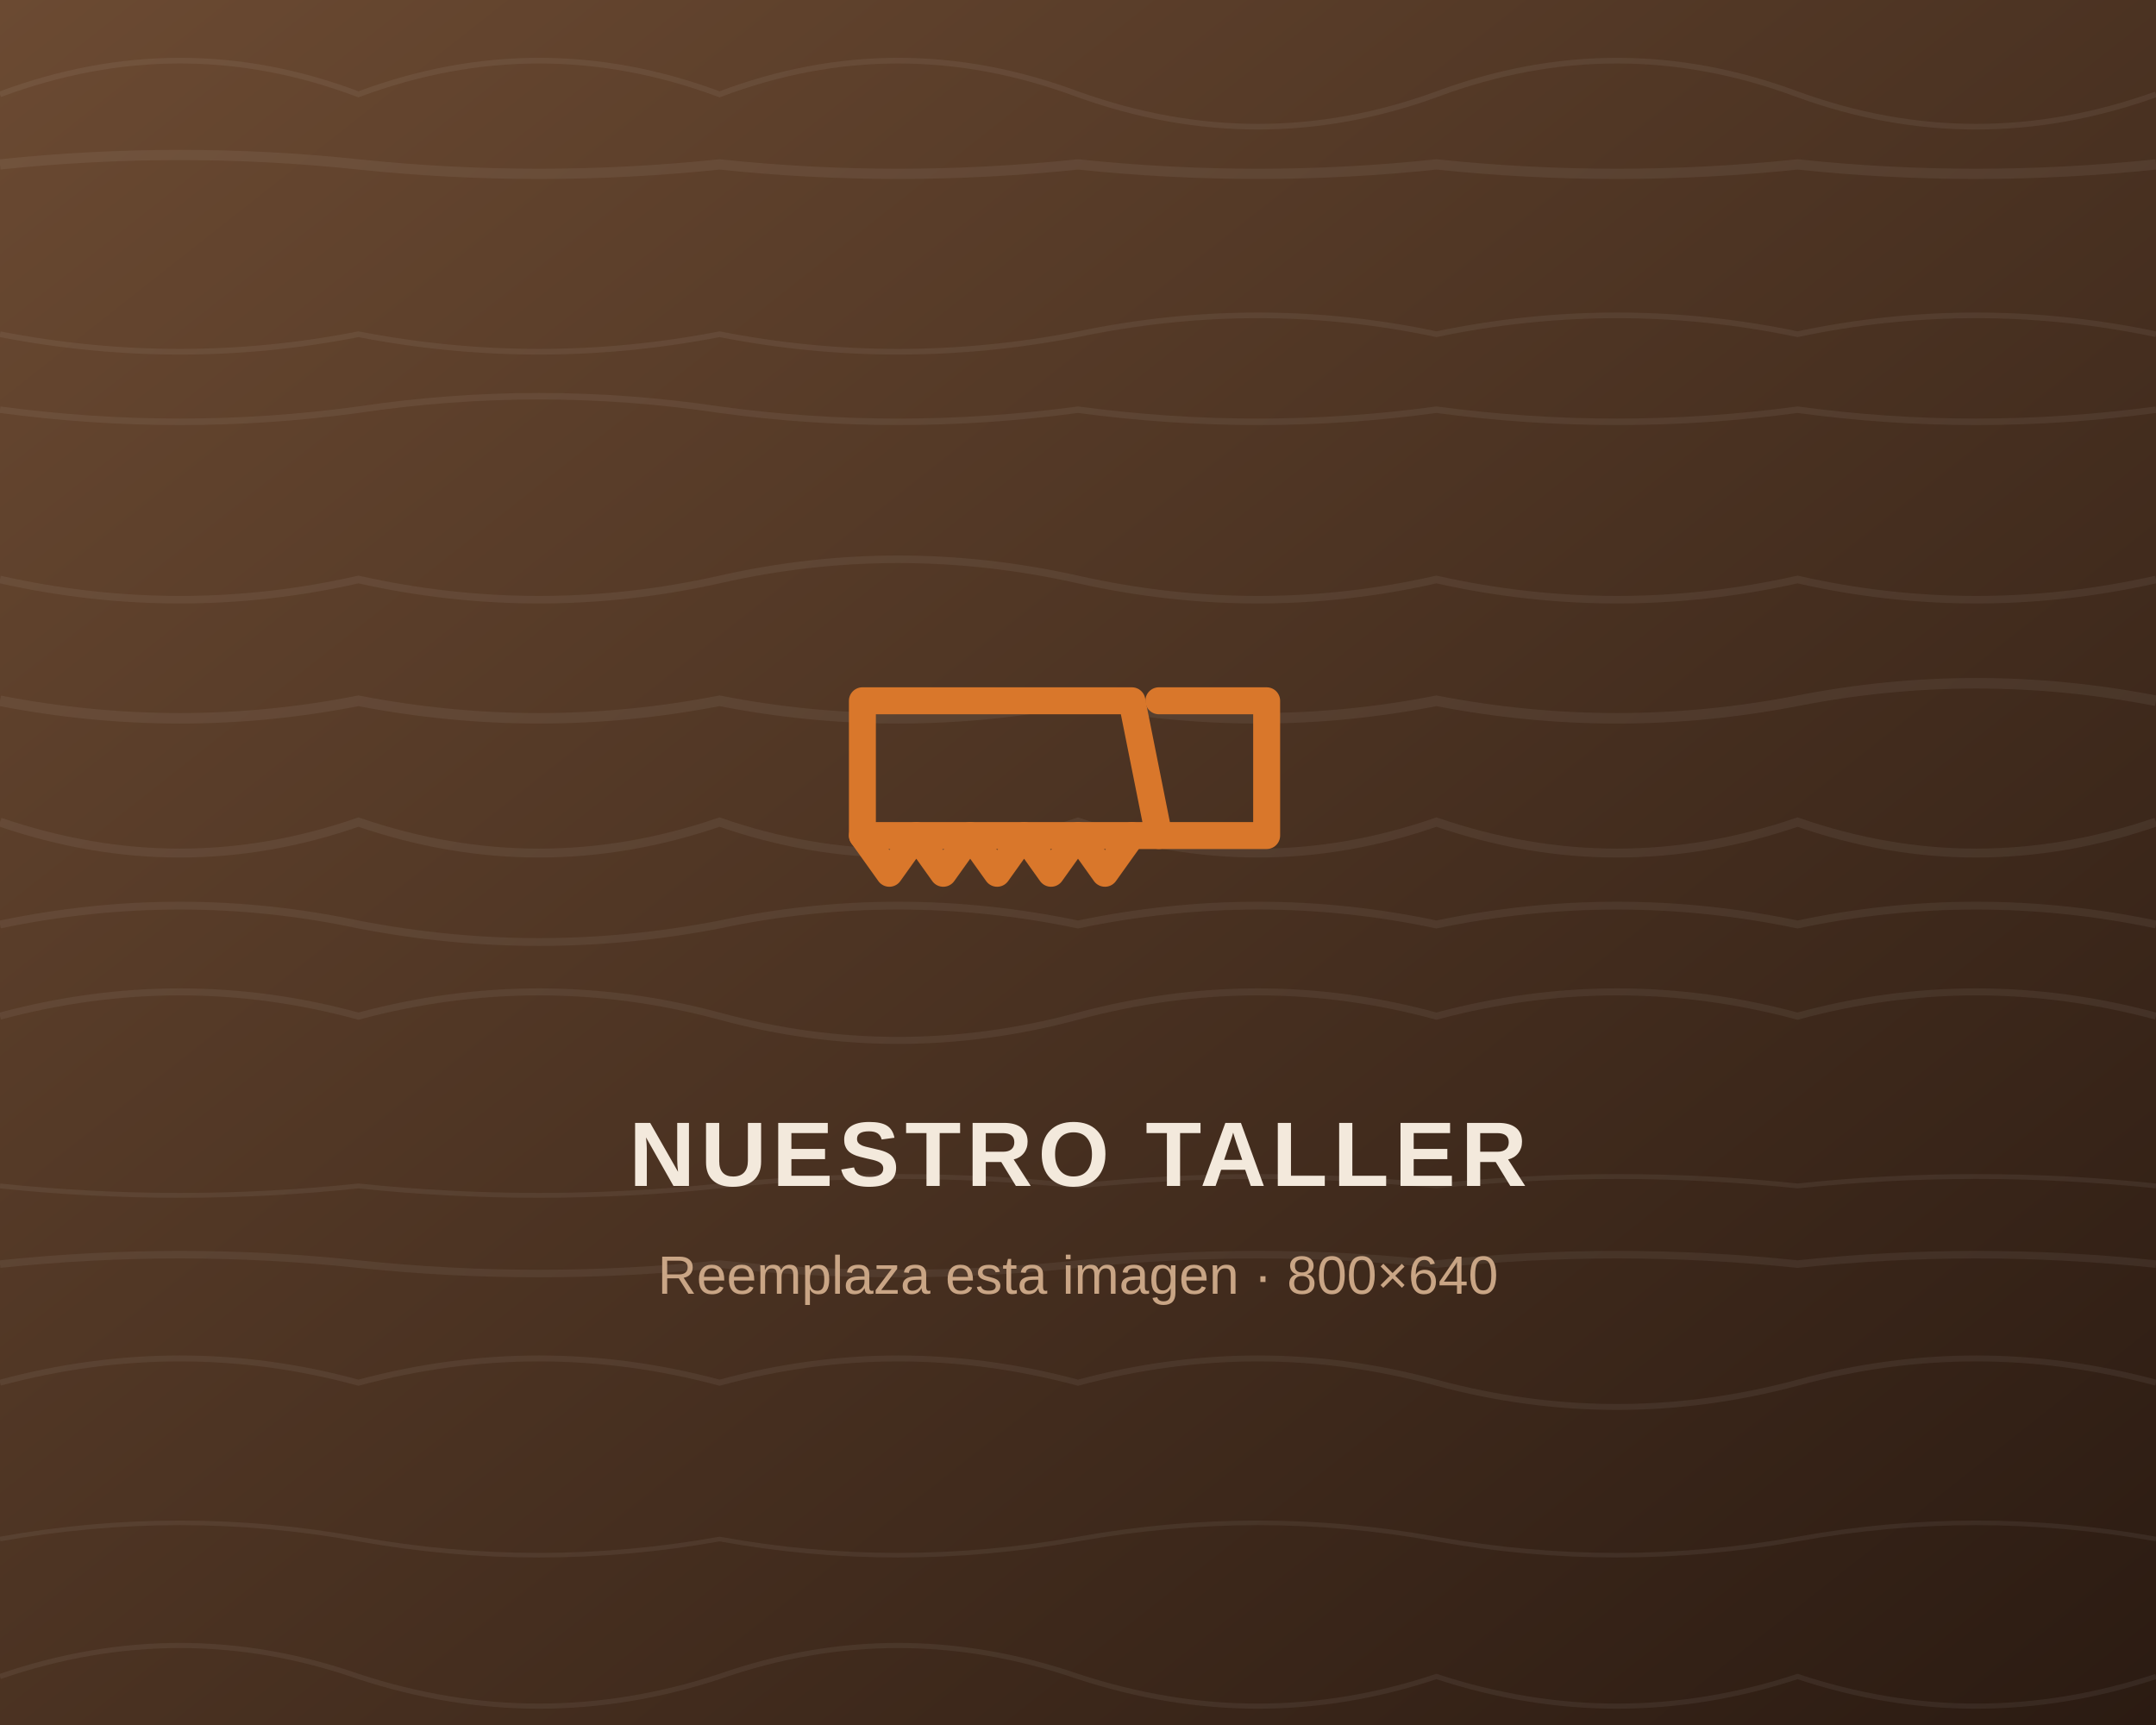
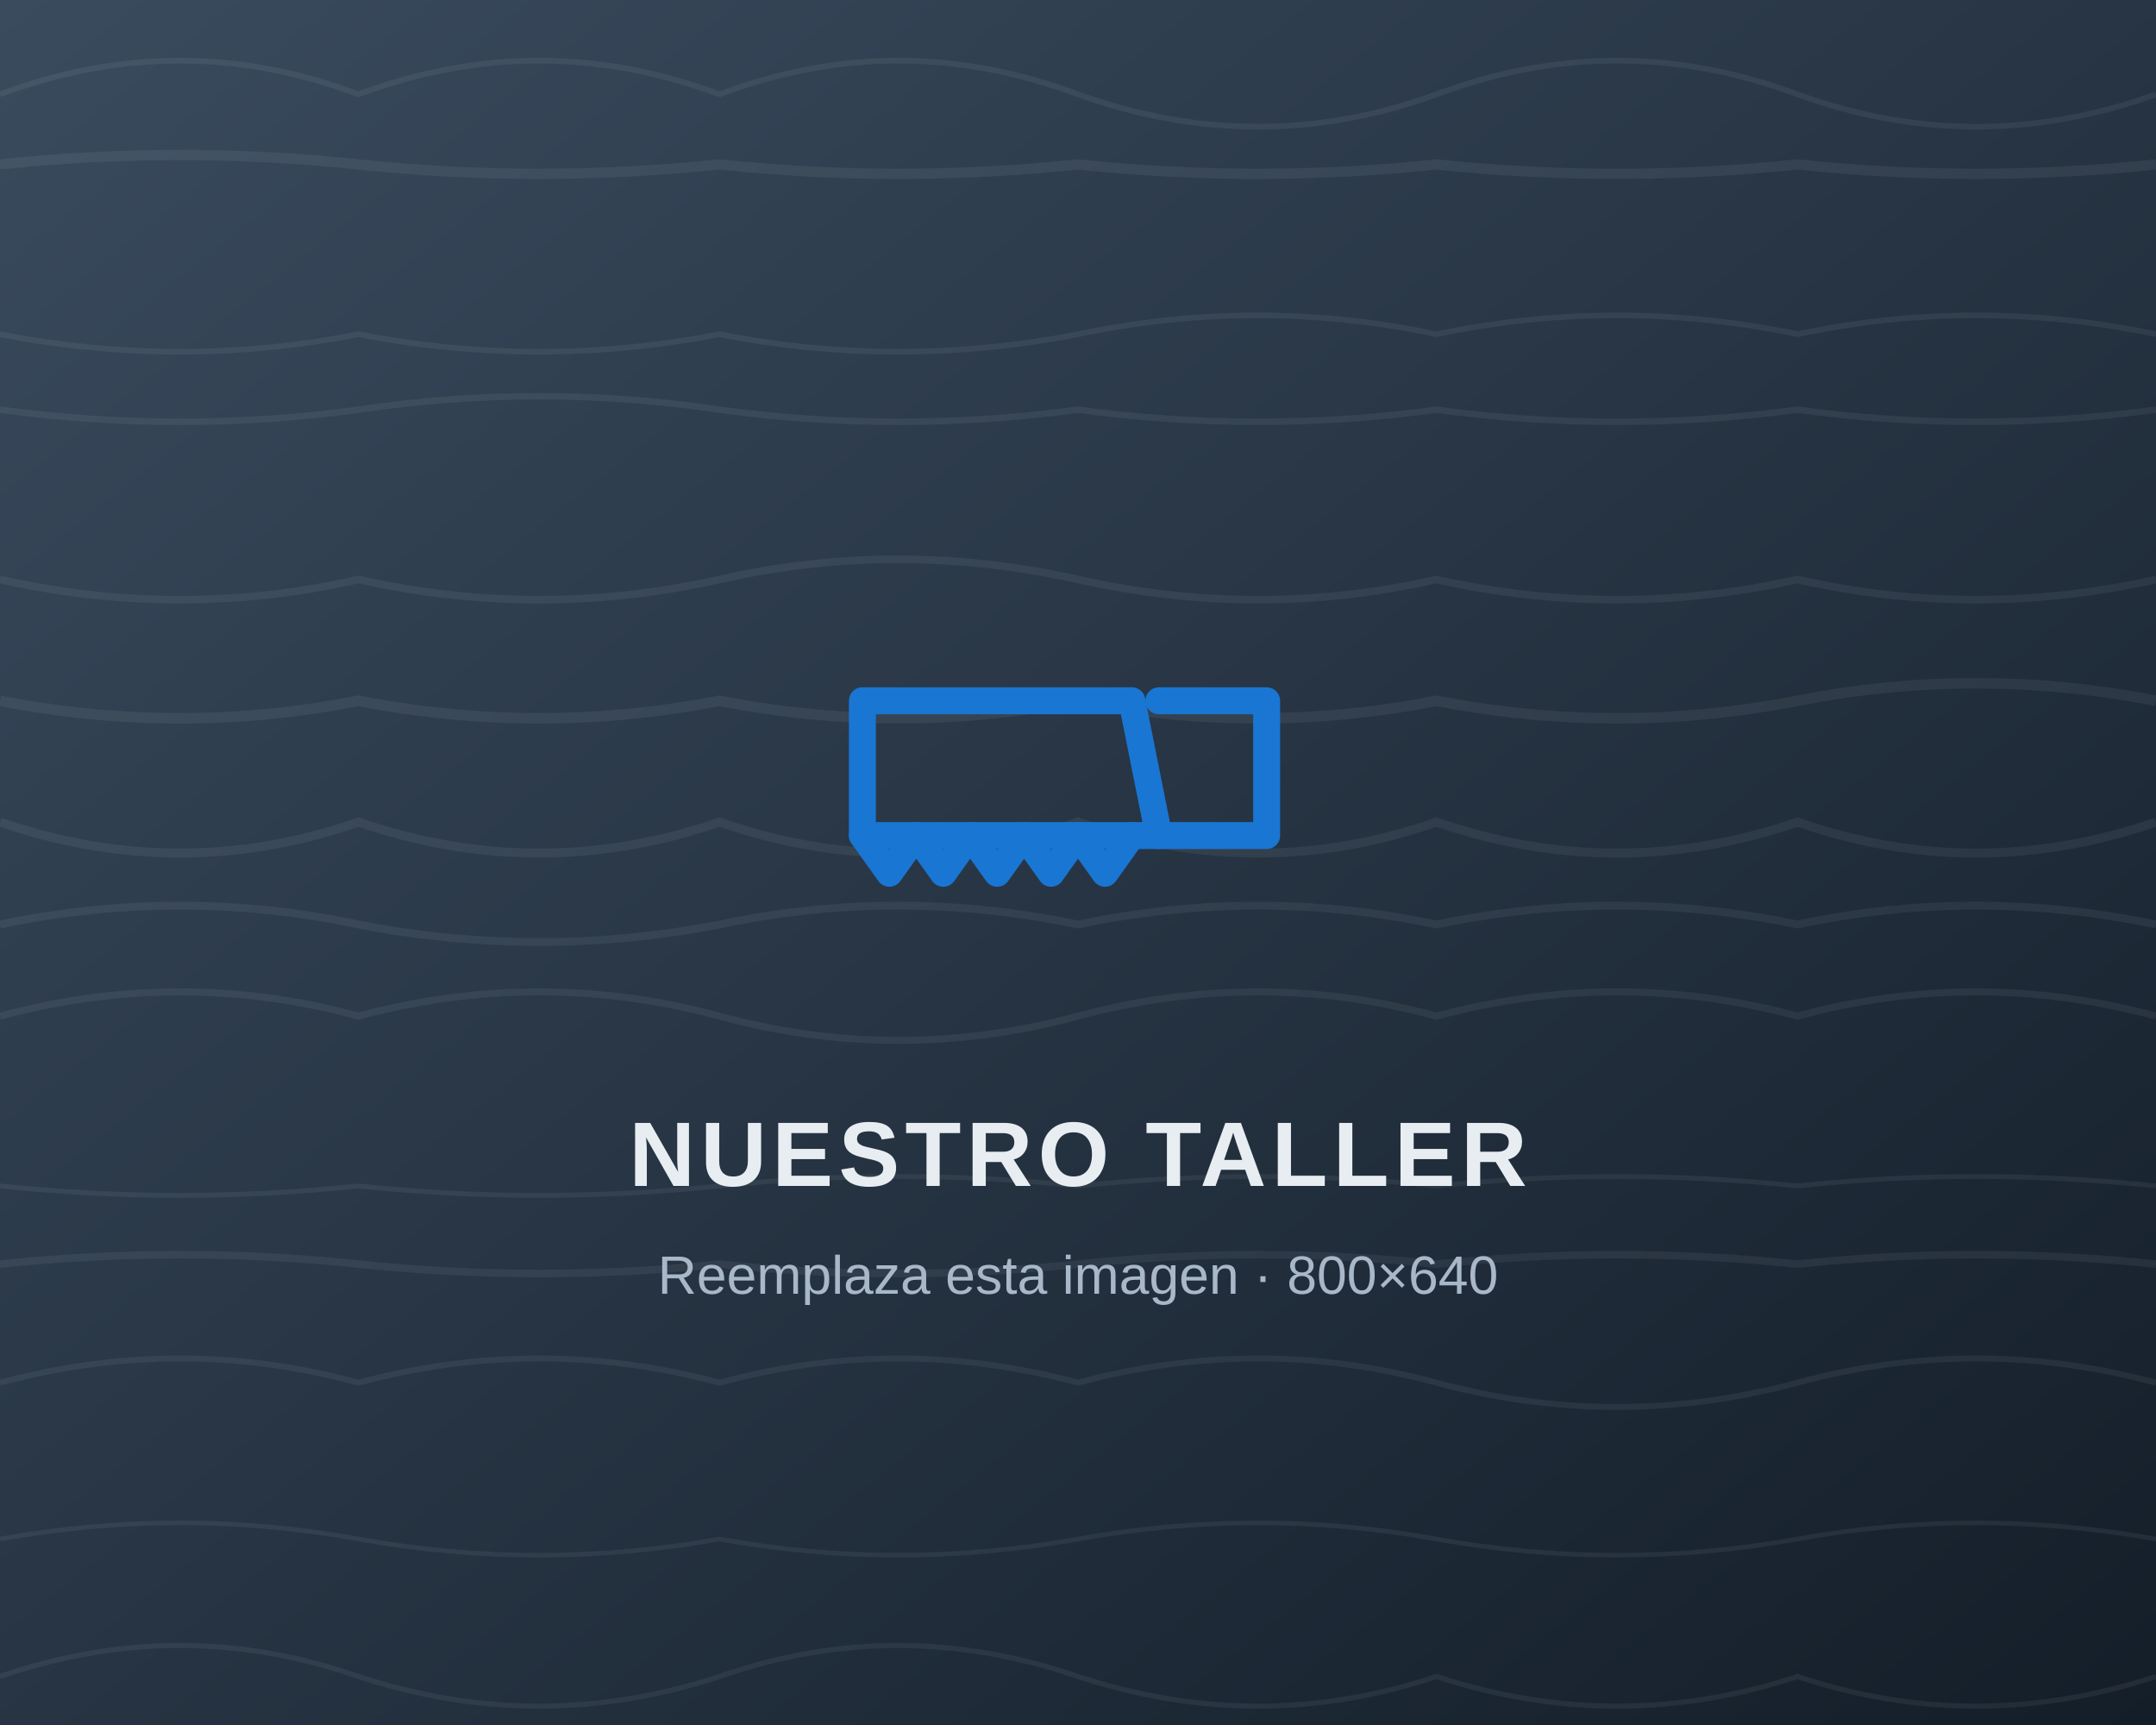
<svg xmlns="http://www.w3.org/2000/svg" viewBox="0 0 800 640" width="800" height="640">
  <defs>
    <linearGradient id="g" x1="0" y1="0" x2="1" y2="1">
-       <stop offset="0" stop-color="#6B4A32" />
-       <stop offset="1" stop-color="#2B1B12" />
+       <stop offset="0" stop-color="#3A4B5E" />
+       <stop offset="1" stop-color="#141E29" />
    </linearGradient>
  </defs>
  <rect width="800" height="640" fill="url(#g)" />
  <path d="M0 35 Q 67 10 133 35 Q 200 10 267 35 Q 333 10 400 35 Q 467 59 533 35 Q 600 10 667 35 Q 733 59 800 35 " fill="none" stroke="#FFFFFF" stroke-opacity="0.06" stroke-width="2.1" />
  <path d="M0 61 Q 67 54 133 61 Q 200 68 267 61 Q 333 68 400 61 Q 467 68 533 61 Q 600 68 667 61 Q 733 68 800 61 " fill="none" stroke="#FFFFFF" stroke-opacity="0.06" stroke-width="3.8" />
  <path d="M0 124 Q 67 137 133 124 Q 200 137 267 124 Q 333 137 400 124 Q 467 110 533 124 Q 600 110 667 124 Q 733 110 800 124 " fill="none" stroke="#FFFFFF" stroke-opacity="0.06" stroke-width="2.1" />
  <path d="M0 152 Q 67 161 133 152 Q 200 142 267 152 Q 333 161 400 152 Q 467 161 533 152 Q 600 161 667 152 Q 733 161 800 152 " fill="none" stroke="#FFFFFF" stroke-opacity="0.06" stroke-width="2.4" />
  <path d="M0 215 Q 67 230 133 215 Q 200 230 267 215 Q 333 200 400 215 Q 467 230 533 215 Q 600 230 667 215 Q 733 230 800 215 " fill="none" stroke="#FFFFFF" stroke-opacity="0.06" stroke-width="2.8" />
  <path d="M0 260 Q 67 273 133 260 Q 200 273 267 260 Q 333 273 400 260 Q 467 273 533 260 Q 600 273 667 260 Q 733 247 800 260 " fill="none" stroke="#FFFFFF" stroke-opacity="0.06" stroke-width="3.9" />
  <path d="M0 305 Q 67 328 133 305 Q 200 328 267 305 Q 333 328 400 305 Q 467 328 533 305 Q 600 328 667 305 Q 733 328 800 305 " fill="none" stroke="#FFFFFF" stroke-opacity="0.06" stroke-width="3.3" />
  <path d="M0 343 Q 67 329 133 343 Q 200 356 267 343 Q 333 329 400 343 Q 467 329 533 343 Q 600 329 667 343 Q 733 329 800 343 " fill="none" stroke="#FFFFFF" stroke-opacity="0.06" stroke-width="2.9" />
  <path d="M0 377 Q 67 359 133 377 Q 200 359 267 377 Q 333 395 400 377 Q 467 359 533 377 Q 600 359 667 377 Q 733 359 800 377 " fill="none" stroke="#FFFFFF" stroke-opacity="0.06" stroke-width="2.6" />
  <path d="M0 440 Q 67 447 133 440 Q 200 447 267 440 Q 333 433 400 440 Q 467 433 533 440 Q 600 433 667 440 Q 733 433 800 440 " fill="none" stroke="#FFFFFF" stroke-opacity="0.06" stroke-width="1.8" />
  <path d="M0 469 Q 67 462 133 469 Q 200 476 267 469 Q 333 476 400 469 Q 467 462 533 469 Q 600 462 667 469 Q 733 462 800 469 " fill="none" stroke="#FFFFFF" stroke-opacity="0.06" stroke-width="2.8" />
  <path d="M0 513 Q 67 495 133 513 Q 200 495 267 513 Q 333 495 400 513 Q 467 495 533 513 Q 600 531 667 513 Q 733 495 800 513 " fill="none" stroke="#FFFFFF" stroke-opacity="0.06" stroke-width="2.2" />
  <path d="M0 571 Q 67 559 133 571 Q 200 583 267 571 Q 333 583 400 571 Q 467 559 533 571 Q 600 583 667 571 Q 733 559 800 571 " fill="none" stroke="#FFFFFF" stroke-opacity="0.06" stroke-width="1.7" />
  <path d="M0 622 Q 67 599 133 622 Q 200 644 267 622 Q 333 599 400 622 Q 467 644 533 622 Q 600 644 667 622 Q 733 644 800 622 " fill="none" stroke="#FFFFFF" stroke-opacity="0.06" stroke-width="1.9" />
-   <g transform="translate(400 290) scale(1.000)" fill="none" stroke="#D9772B" stroke-width="10" stroke-linecap="round" stroke-linejoin="round">
+   <g transform="translate(400 290) scale(1.000)" fill="none" stroke="#1976D2" stroke-width="10" stroke-linecap="round" stroke-linejoin="round">
    <path d="M-80 20 h110 l-10 -50 h-100z" />
    <path d="M-80 20 l10 14 10-14 10 14 10-14 10 14 10-14 10 14 10-14 10 14 10-14" />
    <path d="M30 -30 h40 v50 h-40" />
  </g>
-   <text x="400" y="440" text-anchor="middle" font-family="Arial, Helvetica, sans-serif" font-size="34" font-weight="700" fill="#F3E9DC" letter-spacing="2">NUESTRO TALLER</text>
-   <text x="400" y="480" text-anchor="middle" font-family="Arial, Helvetica, sans-serif" font-size="20" fill="#C9A585">Reemplaza esta imagen · 800×640</text>
+   <text x="400" y="440" text-anchor="middle" font-family="Arial, Helvetica, sans-serif" font-size="34" font-weight="700" fill="#E8EDF2" letter-spacing="2">NUESTRO TALLER</text>
+   <text x="400" y="480" text-anchor="middle" font-family="Arial, Helvetica, sans-serif" font-size="20" fill="#A9B8C8">Reemplaza esta imagen · 800×640</text>
</svg>
